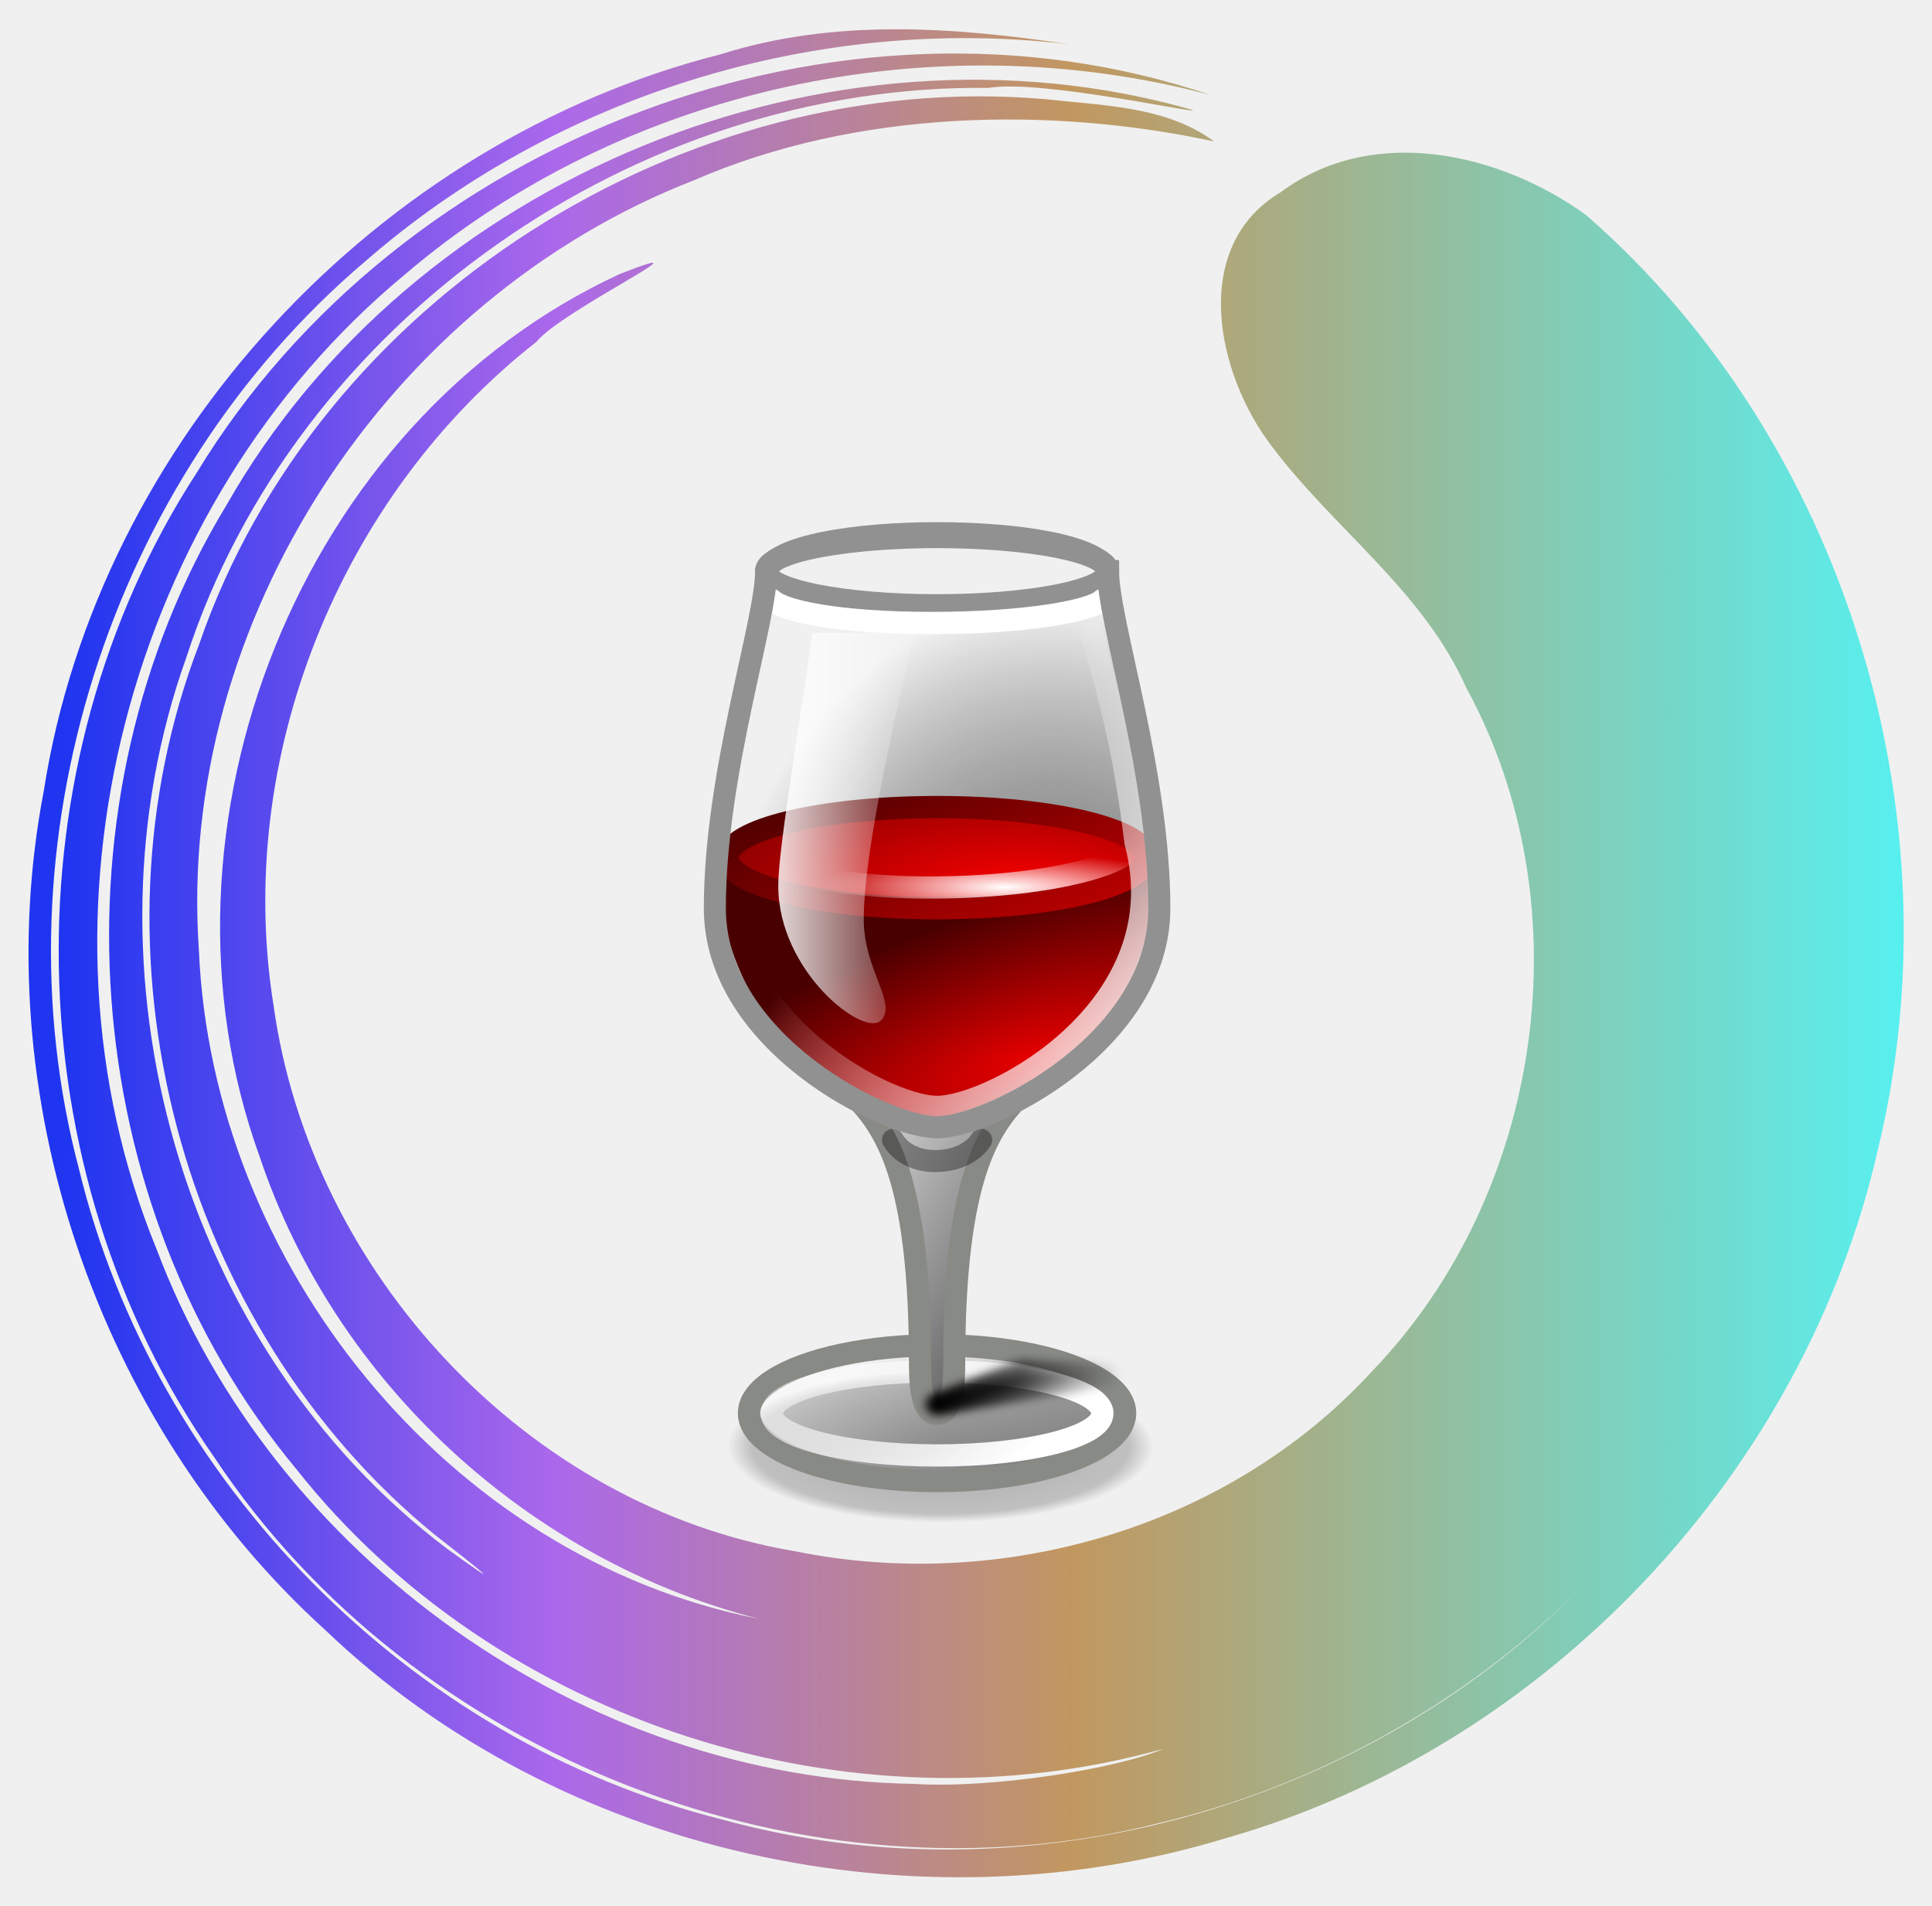
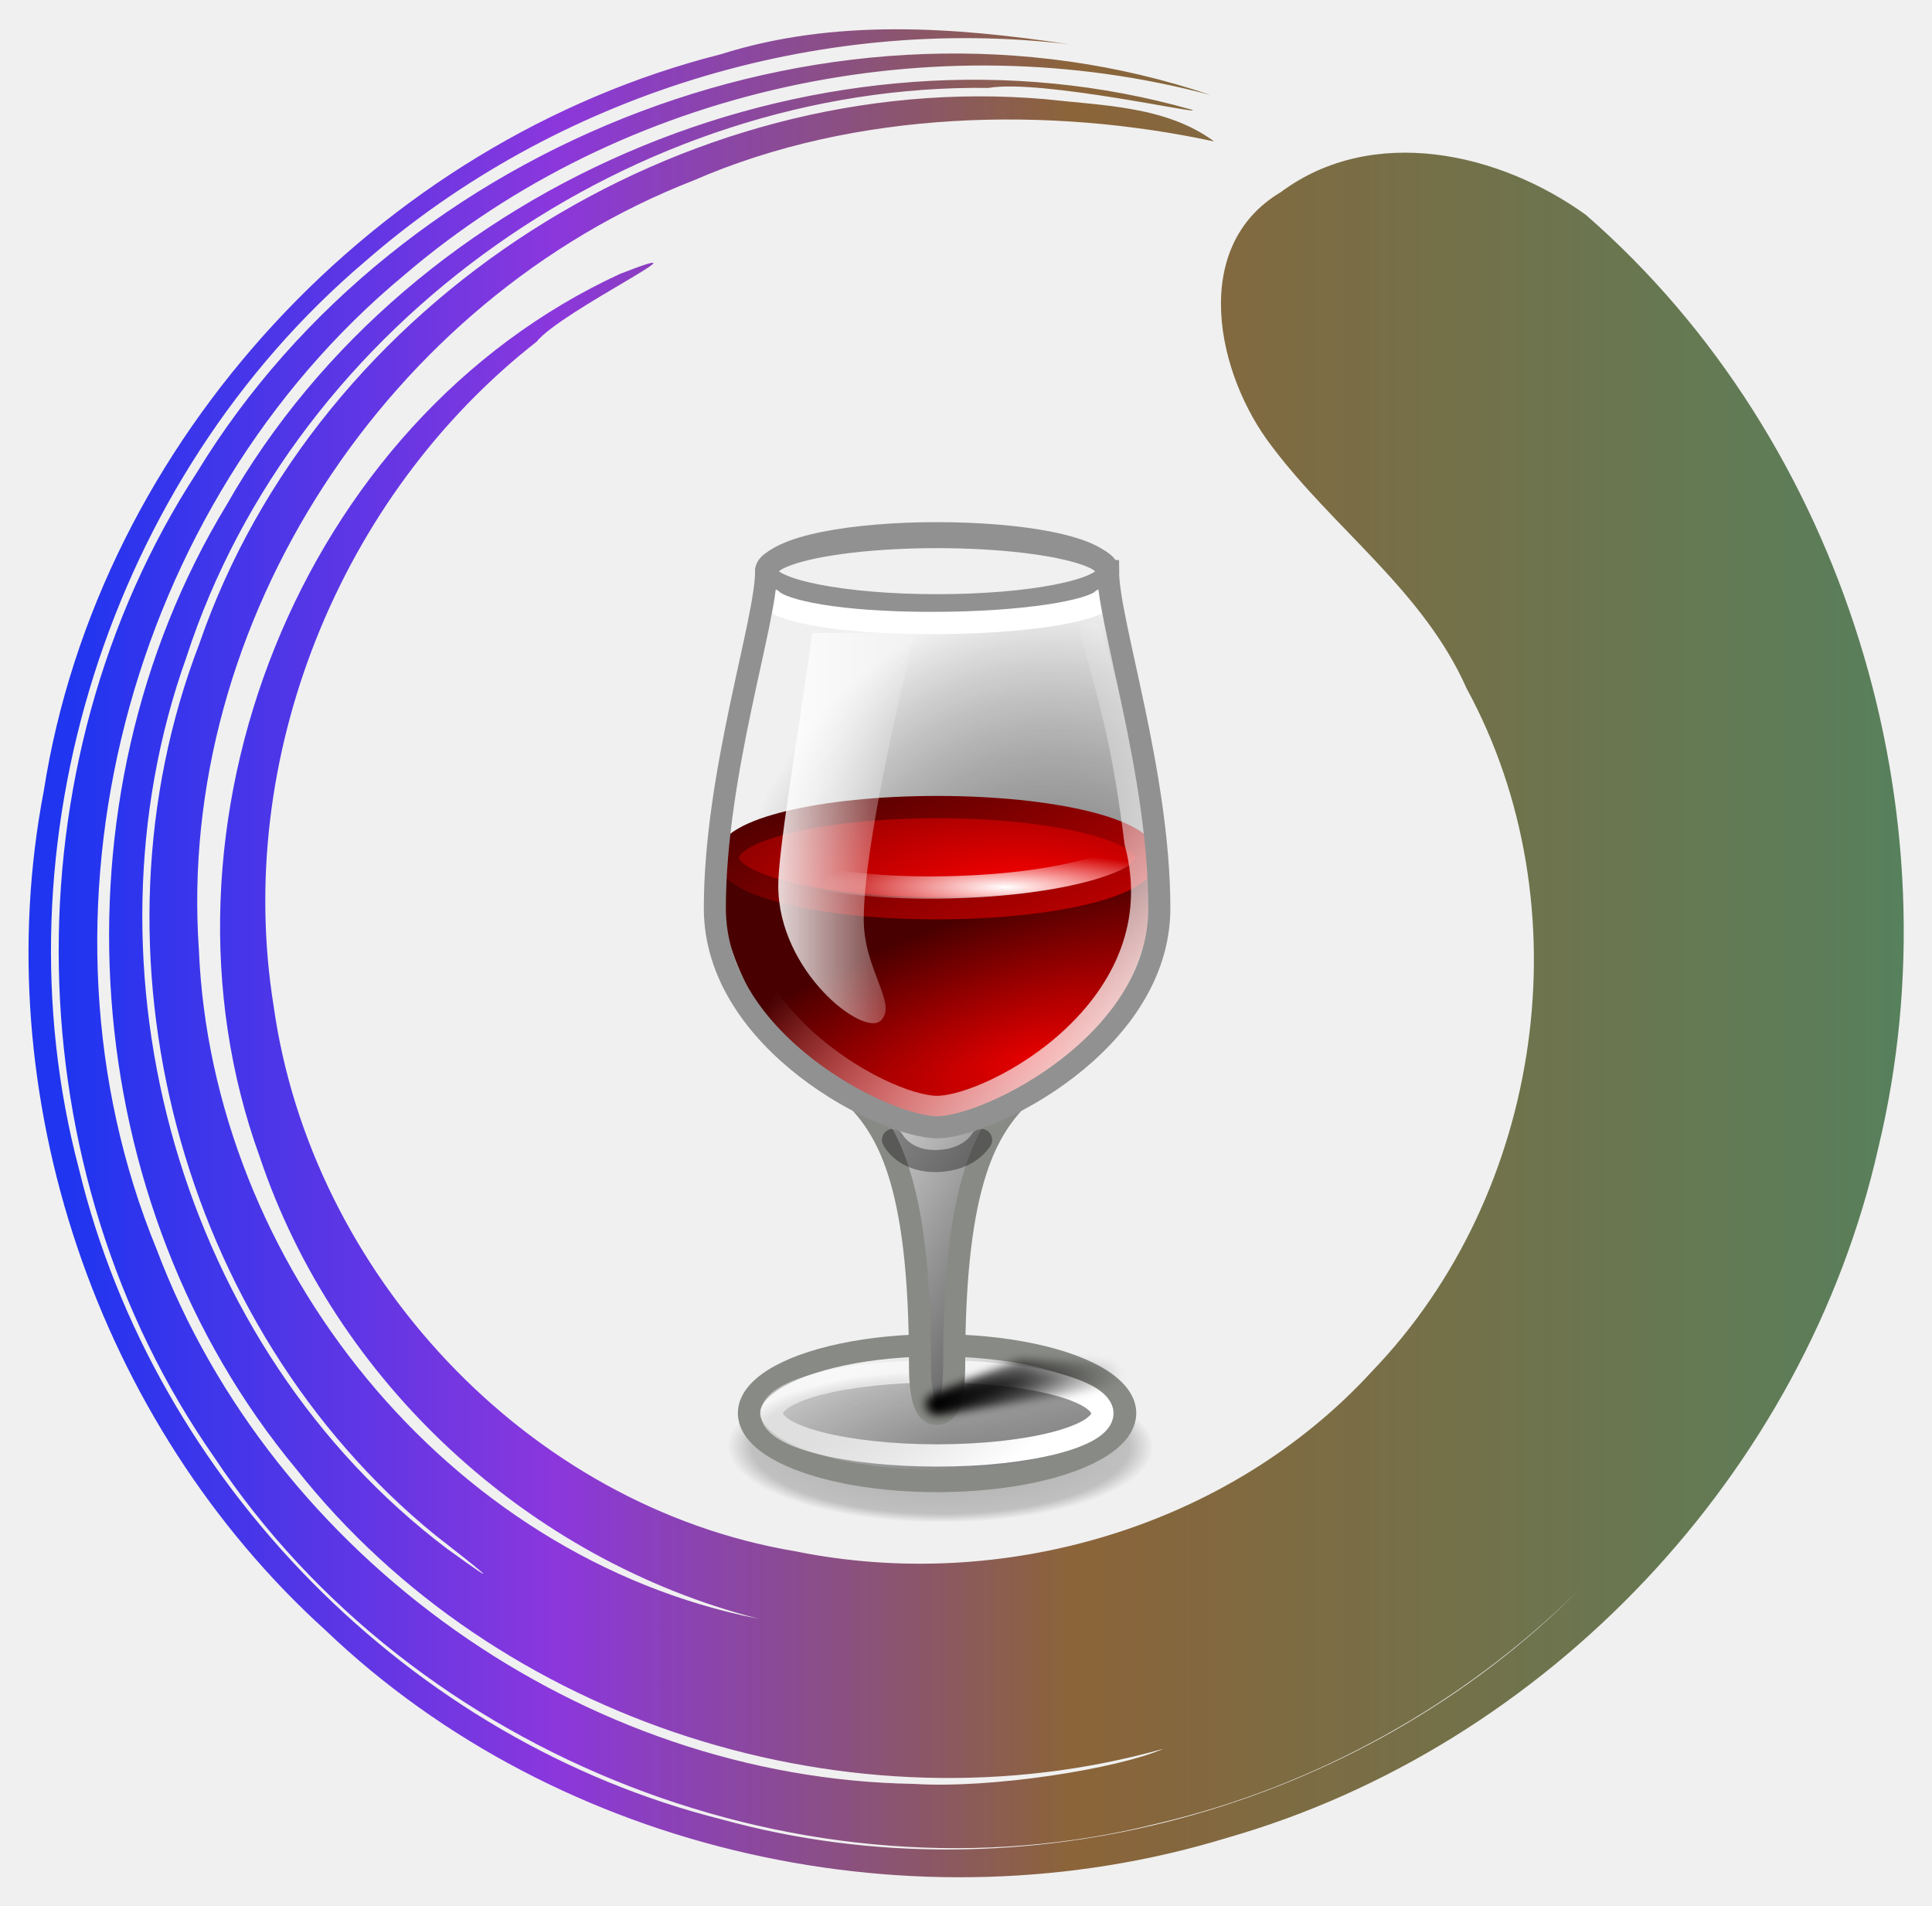
<svg xmlns="http://www.w3.org/2000/svg" xmlns:xlink="http://www.w3.org/1999/xlink" height="135.81" width="137.71" version="1.1" id="svg8">
  <defs id="defs12">
    <radialGradient id="radialGradient3961" gradientUnits="userSpaceOnUse" cy="33.188" cx="37.375" gradientTransform="matrix(0.6310473,0,0,0.1562595,7.399377,23.91998)" r="14.625">
      <stop id="stop4335" stop-color="#000" offset="0" />
      <stop id="stop4337" stop-color="#000" stop-opacity="0" offset="1" />
    </radialGradient>
    <radialGradient id="radialGradient3958" xlink:href="#linearGradient3933" gradientUnits="userSpaceOnUse" cy="55.076" cx="31.071" gradientTransform="matrix(1.129904,0.00293243,-0.00104388,0.4022196,-2.891925,29.67363)" r="8.553" />
    <linearGradient id="linearGradient3933">
      <stop id="stop3935" stop-color="#000" stop-opacity="0.302" offset="0" />
      <stop id="stop3941" stop-color="#000" stop-opacity="0.2" offset="0.885" />
      <stop id="stop3937" stop-color="#000" stop-opacity="0" offset="1" />
    </linearGradient>
    <radialGradient id="radialGradient3955" gradientUnits="userSpaceOnUse" cy="22.614" cx="27.5" gradientTransform="matrix(2.38666,-0.117642,0.1489799,2.937386,-31.57254,-30.34984)" r="6.5">
      <stop id="stop3348" stop-color="#737373" offset="0" />
      <stop id="stop3350" stop-color="#000" stop-opacity="0" offset="1" />
    </radialGradient>
    <linearGradient id="linearGradient3951" y2="9.277" gradientUnits="userSpaceOnUse" x2="21.44" gradientTransform="matrix(1.92277,0,0,1.409719,-12.2237,34.92205)" y1="19.122" x1="29.455">
      <stop id="stop3230" stop-color="#373737" offset="0" />
      <stop id="stop3232" stop-color="#373737" stop-opacity="0" offset="1" />
    </linearGradient>
    <linearGradient id="linearGradient3948" y2="5.035" xlink:href="#linearGradient3198" gradientUnits="userSpaceOnUse" x2="17.799" gradientTransform="matrix(1.92277,0,0,1.409719,-12.2237,34.90149)" y1="12.038" x1="25.269" />
    <linearGradient id="linearGradient3198">
      <stop id="stop3200" stop-color="#FFF" offset="0" />
      <stop id="stop3202" stop-color="#FFF" stop-opacity="0" offset="1" />
    </linearGradient>
    <linearGradient id="linearGradient3945" y2="27" gradientUnits="userSpaceOnUse" x2="19" gradientTransform="matrix(1.551329,0,0,1.529349,-5.231894,-3.862931)" y1="33" x1="29">
      <stop id="stop3222" stop-color="#373737" offset="0" />
      <stop id="stop3224" stop-color="#FFF" offset="1" />
    </linearGradient>
    <radialGradient id="radialGradient3942" gradientUnits="userSpaceOnUse" cy="26.577" cx="26.625" gradientTransform="matrix(1.47172,-0.4836227,0.1784028,0.5276254,-7.853782,33.12876)" r="12.5">
      <stop id="stop3191" stop-color="#e40000" offset="0" />
      <stop id="stop3193" stop-color="#490000" offset="1" />
    </radialGradient>
    <radialGradient id="radialGradient3937" gradientUnits="userSpaceOnUse" cy="13.192" cx="25.017" gradientTransform="matrix(1.92277,0,0,0.6978145,-12.2237,17.51874)" r="9.751">
      <stop id="stop3173" stop-color="#fd0000" offset="0" />
      <stop id="stop3175" stop-color="#6a0000" offset="1" />
    </radialGradient>
    <linearGradient id="linearGradient3939" y2="7.135" gradientUnits="userSpaceOnUse" x2="22.036" gradientTransform="matrix(1.92277,0,0,1.409719,-12.2237,9.687788)" y1="15.984" x1="27.217">
      <stop id="stop4404" stop-color="#e80000" offset="0" />
      <stop id="stop4406" stop-color="#490000" offset="1" />
    </linearGradient>
    <linearGradient id="linearGradient3934" y2="19" xlink:href="#linearGradient3198" gradientUnits="userSpaceOnUse" x2="22" gradientTransform="matrix(1.543956,0,0,1.542822,-5.002754,-3.785278)" y1="25.27" x1="30.376" />
    <linearGradient id="linearGradient3930" y2="18.312" xlink:href="#linearGradient3198" gradientUnits="userSpaceOnUse" x2="23" gradientTransform="matrix(1.551329,0,0,1.529349,-3.904902,-4.881536)" y1="18.312" x1="17.605" />
    <radialGradient id="radialGradient3926" gradientUnits="userSpaceOnUse" cy="14.19" cx="18" gradientTransform="matrix(1.551329,0,0,0.2811779,7.159717,22.53952)" r="5.505">
      <stop id="stop3454" stop-color="#FFF" offset="0" />
      <stop id="stop3456" stop-color="#FFF" stop-opacity="0" offset="1" />
    </radialGradient>
    <linearGradient id="linearGradient3052" y2="25.5" gradientUnits="userSpaceOnUse" x2="20.5" gradientTransform="translate(-8,15.96763)" y1="27.5" x1="16">
      <stop id="stop3375" stop-color="#000" offset="0" />
      <stop id="stop3377" stop-color="#373737" stop-opacity="0" offset="1" />
    </linearGradient>
    <linearGradient id="linearGradient3054" y2="27" gradientUnits="userSpaceOnUse" x2="21.5" gradientTransform="translate(-8,15.96763)" y1="27" x1="16">
      <stop id="stop3444" stop-color="#000" offset="0" />
      <stop id="stop3446" stop-color="#000" stop-opacity="0" offset="1" />
    </linearGradient>
    <filter id="filter3391" height="2.321" width="1.266" color-interpolation-filters="sRGB" y="-0.661" x="-0.133">
      <feGaussianBlur id="feGaussianBlur3393" stdDeviation="0.14" />
    </filter>
-     <linearGradient xlink:href="#linearGradient17278" id="linearGradient17268" x1="195.429" y1="418.404" x2="329.091" y2="418.404" gradientUnits="userSpaceOnUse" spreadMethod="reflect" />
    <linearGradient id="linearGradient17278">
-       <stop style="stop-color:#ad0000;stop-opacity:1;" offset="0" id="stop17270" />
-       <stop style="stop-color:#3465a4;stop-opacity:1" offset="0.445" id="stop17272" />
-       <stop style="stop-color:#4e9a06;stop-opacity:1" offset="0.719" id="stop17274" />
+       <stop style="stop-color:#ad7fa8;stop-opacity:1;" offset="0" id="stop17270" />
+       <stop style="stop-color:#729fcf;stop-opacity:1;" offset="0.445" id="stop17272" />
+       <stop style="stop-color:#73d216;stop-opacity:1;" offset="0.719" id="stop17274" />
      <stop style="stop-color:#edd400;stop-opacity:1" offset="0.98" id="stop17276" />
    </linearGradient>
    <radialGradient xlink:href="#radialGradient3961-1" id="radialGradient3922-3" gradientUnits="userSpaceOnUse" gradientTransform="matrix(0.6310473,0,0,0.1562595,7.399377,23.91998)" cx="37.375" cy="33.188" r="14.625" />
    <radialGradient id="radialGradient3961-1" gradientUnits="userSpaceOnUse" cy="33.188" cx="37.375" gradientTransform="matrix(0.6310473,0,0,0.1562595,7.399377,23.91998)" r="14.625">
      <stop id="stop4335-8" stop-color="#000" offset="0" />
      <stop id="stop4337-9" stop-color="#000" stop-opacity="0" offset="1" />
    </radialGradient>
    <radialGradient id="radialGradient3958-6" xlink:href="#linearGradient3933" gradientUnits="userSpaceOnUse" cy="55.076" cx="31.071" gradientTransform="matrix(1.129904,0.00293243,-0.00104388,0.4022196,-2.891925,29.67363)" r="8.553" />
    <radialGradient xlink:href="#radialGradient3955-8" id="radialGradient3924-3" gradientUnits="userSpaceOnUse" gradientTransform="matrix(2.38666,-0.117642,0.1489799,2.937386,-31.57254,-30.34984)" cx="27.5" cy="22.614" r="6.5" />
    <radialGradient id="radialGradient3955-8" gradientUnits="userSpaceOnUse" cy="22.614" cx="27.5" gradientTransform="matrix(2.38666,-0.117642,0.1489799,2.937386,-31.57254,-30.34984)" r="6.5">
      <stop id="stop3348-6" stop-color="#737373" offset="0" />
      <stop id="stop3350-0" stop-color="#000" stop-opacity="0" offset="1" />
    </radialGradient>
    <radialGradient xlink:href="#radialGradient3942-6" id="radialGradient3930-7" gradientUnits="userSpaceOnUse" gradientTransform="matrix(1.47172,-0.4836227,0.1784028,0.5276254,-7.853782,33.12876)" cx="26.625" cy="26.577" r="12.5" />
    <radialGradient id="radialGradient3942-6" gradientUnits="userSpaceOnUse" cy="26.577" cx="26.625" gradientTransform="matrix(1.47172,-0.4836227,0.1784028,0.5276254,-7.853782,33.12876)" r="12.5">
      <stop id="stop3191-4" stop-color="#e40000" offset="0" />
      <stop id="stop3193-3" stop-color="#490000" offset="1" />
    </radialGradient>
    <radialGradient xlink:href="#radialGradient3937-3" id="radialGradient3932-0" gradientUnits="userSpaceOnUse" gradientTransform="matrix(1.92277,0,0,0.6978145,-12.2237,17.51874)" cx="25.017" cy="13.192" r="9.751" />
    <radialGradient id="radialGradient3937-3" gradientUnits="userSpaceOnUse" cy="13.192" cx="25.017" gradientTransform="matrix(1.92277,0,0,0.6978145,-12.2237,17.51874)" r="9.751">
      <stop id="stop3173-0" stop-color="#fd0000" offset="0" />
      <stop id="stop3175-9" stop-color="#6a0000" offset="1" />
    </radialGradient>
    <radialGradient xlink:href="#radialGradient3926-0" id="radialGradient3938-4" gradientUnits="userSpaceOnUse" gradientTransform="matrix(1.551329,0,0,0.2811779,7.159717,22.53952)" cx="18" cy="14.19" r="5.505" />
    <radialGradient id="radialGradient3926-0" gradientUnits="userSpaceOnUse" cy="14.19" cx="18" gradientTransform="matrix(1.551329,0,0,0.2811779,7.159717,22.53952)" r="5.505">
      <stop id="stop3454-5" stop-color="#FFF" offset="0" />
      <stop id="stop3456-9" stop-color="#FFF" stop-opacity="0" offset="1" />
    </radialGradient>
    <filter id="filter3391-2" height="2.321" width="1.266" color-interpolation-filters="sRGB" y="-0.661" x="-0.133">
      <feGaussianBlur id="feGaussianBlur3393-4" stdDeviation="0.14" />
    </filter>
-     <linearGradient xlink:href="#linearGradient17278" id="linearGradient26579" gradientUnits="userSpaceOnUse" x1="195.429" y1="418.404" x2="329.091" y2="418.404" spreadMethod="reflect" />
    <linearGradient xlink:href="#linearGradient3951" id="linearGradient26581" gradientUnits="userSpaceOnUse" gradientTransform="matrix(1.92277,0,0,1.409719,-12.2237,34.92205)" x1="29.455" y1="19.122" x2="21.44" y2="9.277" />
    <linearGradient xlink:href="#linearGradient3198" id="linearGradient26583" gradientUnits="userSpaceOnUse" gradientTransform="matrix(1.92277,0,0,1.409719,-12.2237,34.90149)" x1="25.269" y1="12.038" x2="17.799" y2="5.035" />
    <linearGradient xlink:href="#linearGradient3945" id="linearGradient26585" gradientUnits="userSpaceOnUse" gradientTransform="matrix(1.551329,0,0,1.529349,-5.231894,-3.862931)" x1="29" y1="33" x2="19" y2="27" />
    <linearGradient xlink:href="#linearGradient3939" id="linearGradient26587" gradientUnits="userSpaceOnUse" gradientTransform="matrix(1.92277,0,0,1.409719,-12.2237,9.687788)" x1="27.217" y1="15.984" x2="22.036" y2="7.135" />
    <linearGradient xlink:href="#linearGradient3198" id="linearGradient26589" gradientUnits="userSpaceOnUse" gradientTransform="matrix(1.543956,0,0,1.542822,-5.002754,-3.785278)" x1="30.376" y1="25.27" x2="22" y2="19" />
    <linearGradient xlink:href="#linearGradient3198" id="linearGradient26591" gradientUnits="userSpaceOnUse" gradientTransform="matrix(1.551329,0,0,1.529349,-3.904902,-4.881536)" x1="17.605" y1="18.312" x2="23" y2="18.312" />
    <linearGradient xlink:href="#linearGradient3052" id="linearGradient26593" gradientUnits="userSpaceOnUse" gradientTransform="translate(-8,15.96763)" x1="16" y1="27.5" x2="20.5" y2="25.5" />
    <linearGradient xlink:href="#linearGradient3054" id="linearGradient26595" gradientUnits="userSpaceOnUse" gradientTransform="translate(-8,15.96763)" x1="16" y1="27" x2="21.5" y2="27" />
+     <linearGradient xlink:href="#linearGradient17278" id="linearGradient27452" x1="195.429" y1="418.404" x2="329.091" y2="418.404" gradientUnits="userSpaceOnUse" spreadMethod="reflect" />
  </defs>
-   <g transform="rotate(180,165.5616,243.1718)" id="g6-7" style="mix-blend-mode:exclusion;fill:url(#linearGradient17268);fill-opacity:1">
-     <path fill="#000" d="m 277.12,370.99 c 22.13,4.384 38.895,25.354 39.827,47.658 1.625,23.392 -13.524,46.389 -35.27,54.839 -11.579,5.048 -25.404,5.295 -37.1,2.774 3.429,2.528 7.91,2.548 12.081,3.019 25.736,2.209 51.826,-14.321 60.261,-38.829 8.44,-21.94 1.438,-48.619 -16.801,-63.497 -2.94,-2.281 -5.583,-4.405 -0.859,-0.984 18.992,14.347 26.553,41.243 18.576,63.541 -7.78,23.964 -32.099,40.884 -57.184,40.568 -3.724,0.647 -15.663,-2.032 -14.466,-1.552 25.836,7.353 55.548,-4.837 68.806,-28.203 12.766,-21.033 10.755,-49.752 -5.002,-68.696 -14.303,-18.08 -39.624,-26.144 -61.789,-19.918 3.288,-1.434 12.278,-2.857 17.793,-2.501 23.501,0.375 45.684,16.126 53.967,38.105 9.778,23.81 2.086,53.065 -17.66,69.434 -15.581,13.332 -37.708,18.097 -57.472,12.82 26.471,8.975 57.802,-3.144 72.253,-26.885 13.602,-20.905 13.07,-49.765 -1.228,-70.193 -14.228,-21.439 -42.252,-32.382 -67.239,-26.102 -11.275,2.653 -21.786,8.486 -30.018,16.633 15.604,-15.692 39.694,-22.242 61.056,-16.349 22.233,5.563 40.456,24.104 45.841,46.352 6.124,23.124 -2.163,49.201 -20.379,64.673 -13.595,11.869 -32.254,17.625 -50.175,15.493 8.246,1.239 16.726,1.843 24.808,-0.714 24.43,-6.189 44.355,-27.502 48.256,-52.502 4.148,-21.602 -3.786,-45.051 -20.078,-59.812 -16.716,-15.979 -42.2,-21.529 -64.229,-14.808 -22.841,6.521 -41.245,26.044 -46.462,49.215 -5.722,23.733 2.394,50.392 20.849,66.459 6.153,4.442 15.19,6.493 21.747,1.622 6.548,-3.892 4.571,-13.017 0.638,-18.116 -4.433,-5.902 -10.806,-10.306 -13.876,-17.241 -8.44,-15.491 -5.482,-35.987 6.721,-48.665 10.23,-11.168 26.403,-15.838 41.134,-12.839 19.092,3.203 34.514,19.828 37.174,38.867 2.838,17.645 -4.693,36.335 -18.744,47.334 -1.779,2.22 -13.154,7.641 -5.971,4.844 22.838,-10.507 34.228,-39.446 25.708,-62.925 -5.381,-16.059 -19.115,-28.701 -35.496,-32.915" id="path4-7" style="fill:url(#linearGradient26579);fill-opacity:1" />
+   <g transform="rotate(180,165.5616,243.1718)" id="g6-7" style="mix-blend-mode:exclusion;fill:url(#linearGradient27452);fill-opacity:1">
+     <path fill="#000" d="m 277.12,370.99 c 22.13,4.384 38.895,25.354 39.827,47.658 1.625,23.392 -13.524,46.389 -35.27,54.839 -11.579,5.048 -25.404,5.295 -37.1,2.774 3.429,2.528 7.91,2.548 12.081,3.019 25.736,2.209 51.826,-14.321 60.261,-38.829 8.44,-21.94 1.438,-48.619 -16.801,-63.497 -2.94,-2.281 -5.583,-4.405 -0.859,-0.984 18.992,14.347 26.553,41.243 18.576,63.541 -7.78,23.964 -32.099,40.884 -57.184,40.568 -3.724,0.647 -15.663,-2.032 -14.466,-1.552 25.836,7.353 55.548,-4.837 68.806,-28.203 12.766,-21.033 10.755,-49.752 -5.002,-68.696 -14.303,-18.08 -39.624,-26.144 -61.789,-19.918 3.288,-1.434 12.278,-2.857 17.793,-2.501 23.501,0.375 45.684,16.126 53.967,38.105 9.778,23.81 2.086,53.065 -17.66,69.434 -15.581,13.332 -37.708,18.097 -57.472,12.82 26.471,8.975 57.802,-3.144 72.253,-26.885 13.602,-20.905 13.07,-49.765 -1.228,-70.193 -14.228,-21.439 -42.252,-32.382 -67.239,-26.102 -11.275,2.653 -21.786,8.486 -30.018,16.633 15.604,-15.692 39.694,-22.242 61.056,-16.349 22.233,5.563 40.456,24.104 45.841,46.352 6.124,23.124 -2.163,49.201 -20.379,64.673 -13.595,11.869 -32.254,17.625 -50.175,15.493 8.246,1.239 16.726,1.843 24.808,-0.714 24.43,-6.189 44.355,-27.502 48.256,-52.502 4.148,-21.602 -3.786,-45.051 -20.078,-59.812 -16.716,-15.979 -42.2,-21.529 -64.229,-14.808 -22.841,6.521 -41.245,26.044 -46.462,49.215 -5.722,23.733 2.394,50.392 20.849,66.459 6.153,4.442 15.19,6.493 21.747,1.622 6.548,-3.892 4.571,-13.017 0.638,-18.116 -4.433,-5.902 -10.806,-10.306 -13.876,-17.241 -8.44,-15.491 -5.482,-35.987 6.721,-48.665 10.23,-11.168 26.403,-15.838 41.134,-12.839 19.092,3.203 34.514,19.828 37.174,38.867 2.838,17.645 -4.693,36.335 -18.744,47.334 -1.779,2.22 -13.154,7.641 -5.971,4.844 22.838,-10.507 34.228,-39.446 25.708,-62.925 -5.381,-16.059 -19.115,-28.701 -35.496,-32.915" id="path4-7" style="fill:url(#linearGradient27452);fill-opacity:1" />
  </g>
  <g id="g3985-5" transform="matrix(1.570931,0,0,1.570931,16.52298,21.54265)">
    <path id="path4331-4" d="m 40.214,29.106 a 9.229,2.285 0 0 1 -18.458,0 9.229,2.285 0 1 1 18.458,0 z" style="opacity:0.07;fill:url(#radialGradient3922-3)" />
    <path id="path3420-8" d="m 42.261,52 a 10.426,3.44 0 0 1 -20.852,0 10.426,3.44 0 1 1 20.852,0 z" style="fill:url(#radialGradient3958-6)" />
    <path id="path3159-1" d="m 39.757,12.195 c -0.776,-1.529 -14.738,-1.529 -15.513,0 0,2.294 -2.327,9.176 -2.327,15.293 0,6.117 7.757,9.941 10.084,9.941 2.327,0 10.084,-3.823 10.084,-9.941 0,-6.117 -2.327,-12.999 -2.327,-15.293 z" style="fill:url(#radialGradient3924-3);fill-rule:evenodd" />
    <path id="path2385-2" style="fill:none;stroke:#919191;stroke-width:1.011;stroke-linecap:round;stroke-linejoin:round;stroke-miterlimit:0;stroke-dasharray:none" d="m 39.757,12.216 a 7.757,1.55 0 0 1 -15.513,0 7.757,1.55 0 1 1 15.513,0 z" stroke-miterlimit="0" />
    <path id="path3157-8" style="fill:url(#linearGradient26581);stroke:#888a85;stroke-width:1.011;stroke-linecap:round;stroke-linejoin:round;stroke-miterlimit:0;stroke-dasharray:none" d="m 40.532,50.429 a 8.533,3.079 0 0 1 -17.065,0 8.533,3.079 0 1 1 17.065,0 z" stroke-miterlimit="0" />
    <path id="path3236-9" style="fill:none;stroke:url(#linearGradient26583);stroke-width:1.011;stroke-linecap:round;stroke-linejoin:round;stroke-miterlimit:0;stroke-dasharray:none" d="m 39.5,50.408 a 7.5,1.908 0 0 1 -15,0 7.5,1.908 0 1 1 15,0 z" stroke-miterlimit="0" />
    <path id="path3163-3" d="m 28.122,35.9 c 1.551,1.529 3.103,3.823 3.103,12.235 0,1.529 0.21,2.294 0.776,2.294 0.566,0 0.776,-0.765 0.776,-2.294 0,-8.411 1.551,-10.705 3.103,-12.235" style="fill:url(#linearGradient26585);fill-rule:evenodd;stroke:#888a85;stroke-width:1px;stroke-linecap:round;stroke-linejoin:miter" />
    <path id="path3179-6" d="m 22,25 c 0,9 7.673,12.429 10,12.429 C 34.327,37.429 42,34 42,25" style="fill:url(#radialGradient3930-7);fill-rule:evenodd" />
    <path id="path5788-8" style="fill:url(#radialGradient3932-0);stroke:url(#linearGradient26587);stroke-width:1.011;stroke-linecap:round;stroke-linejoin:round;stroke-miterlimit:0;stroke-dasharray:none" d="m 41.5,25.195 a 9.5,2.294 0 0 1 -19,0 9.5,2.294 0 1 1 19,0 z" stroke-miterlimit="0" />
    <path id="path3196-0" d="m 23,25.5 c -1.5,6.5 6.5,11 9,11 2.5,0 11,-4.5 9,-12 -0.5,-4 -1,-6 -2,-9.5" style="fill:none;stroke:url(#linearGradient26589);stroke-width:1px;stroke-linecap:round;stroke-linejoin:miter" />
    <path id="path3266-2" d="M 26.346,15 H 31 c 0,0 -2.327,9.176 -2.327,12.999 0,2.294 1.551,3.823 0.776,4.588 -0.776,0.765 -4.654,-2.218 -4.654,-6.117 0,-1.529 0.776,-6.117 1.551,-11.47 z" style="fill:url(#linearGradient26591);fill-rule:evenodd" />
    <path id="path3358-1" d="M 39.5,13.5 C 39,14 36.038,14.55 31.757,14.55 27.475,14.55 25,14 24.5,13.5" stroke-miterlimit="0" style="fill:none;stroke:#ffffff;stroke-width:1.011;stroke-linecap:round;stroke-linejoin:round;stroke-miterlimit:0" />
    <path id="path3450-0" d="m 41,24.5 c 0,0.856 -3.5,2 -9.019,2.05 -5.519,0.05 -8.981,-1.194 -8.981,-2.05" stroke-miterlimit="0" style="fill:none;stroke:url(#radialGradient3938-4);stroke-width:1.011;stroke-linecap:round;stroke-linejoin:round;stroke-miterlimit:0" />
    <path id="path3395-5" d="m 30,38 c 0,0 0.5,1 2,0.959 1.5,-0.041 2,-0.959 2,-0.959" style="opacity:0.35;fill:none;stroke:#000000;stroke-width:1px;stroke-linecap:round;stroke-linejoin:round" />
    <path id="path3363-1" d="m 8,43.468 2.5,-1 2.469,0.125 -4.969,0.875 z" transform="matrix(1.551329,0,0,1.529349,19.58937,-16.47718)" style="fill:url(#linearGradient26593);fill-rule:evenodd;stroke:url(#linearGradient26595);stroke-width:0.649px;stroke-linecap:round;stroke-linejoin:round;filter:url(#filter3391-2)" />
    <path id="path3354-1" d="m 39.757,12.195 c -0.776,-2.294 -14.738,-2.294 -15.513,0 0,2.294 -2.327,9.176 -2.327,15.293 0,6.117 7.757,9.941 10.084,9.941 2.327,0 10.084,-3.823 10.084,-9.941 0,-6.117 -2.327,-12.999 -2.327,-15.293 z" style="fill:none;stroke:#919191;stroke-width:1px;stroke-linecap:round;stroke-linejoin:miter" />
  </g>
</svg>
